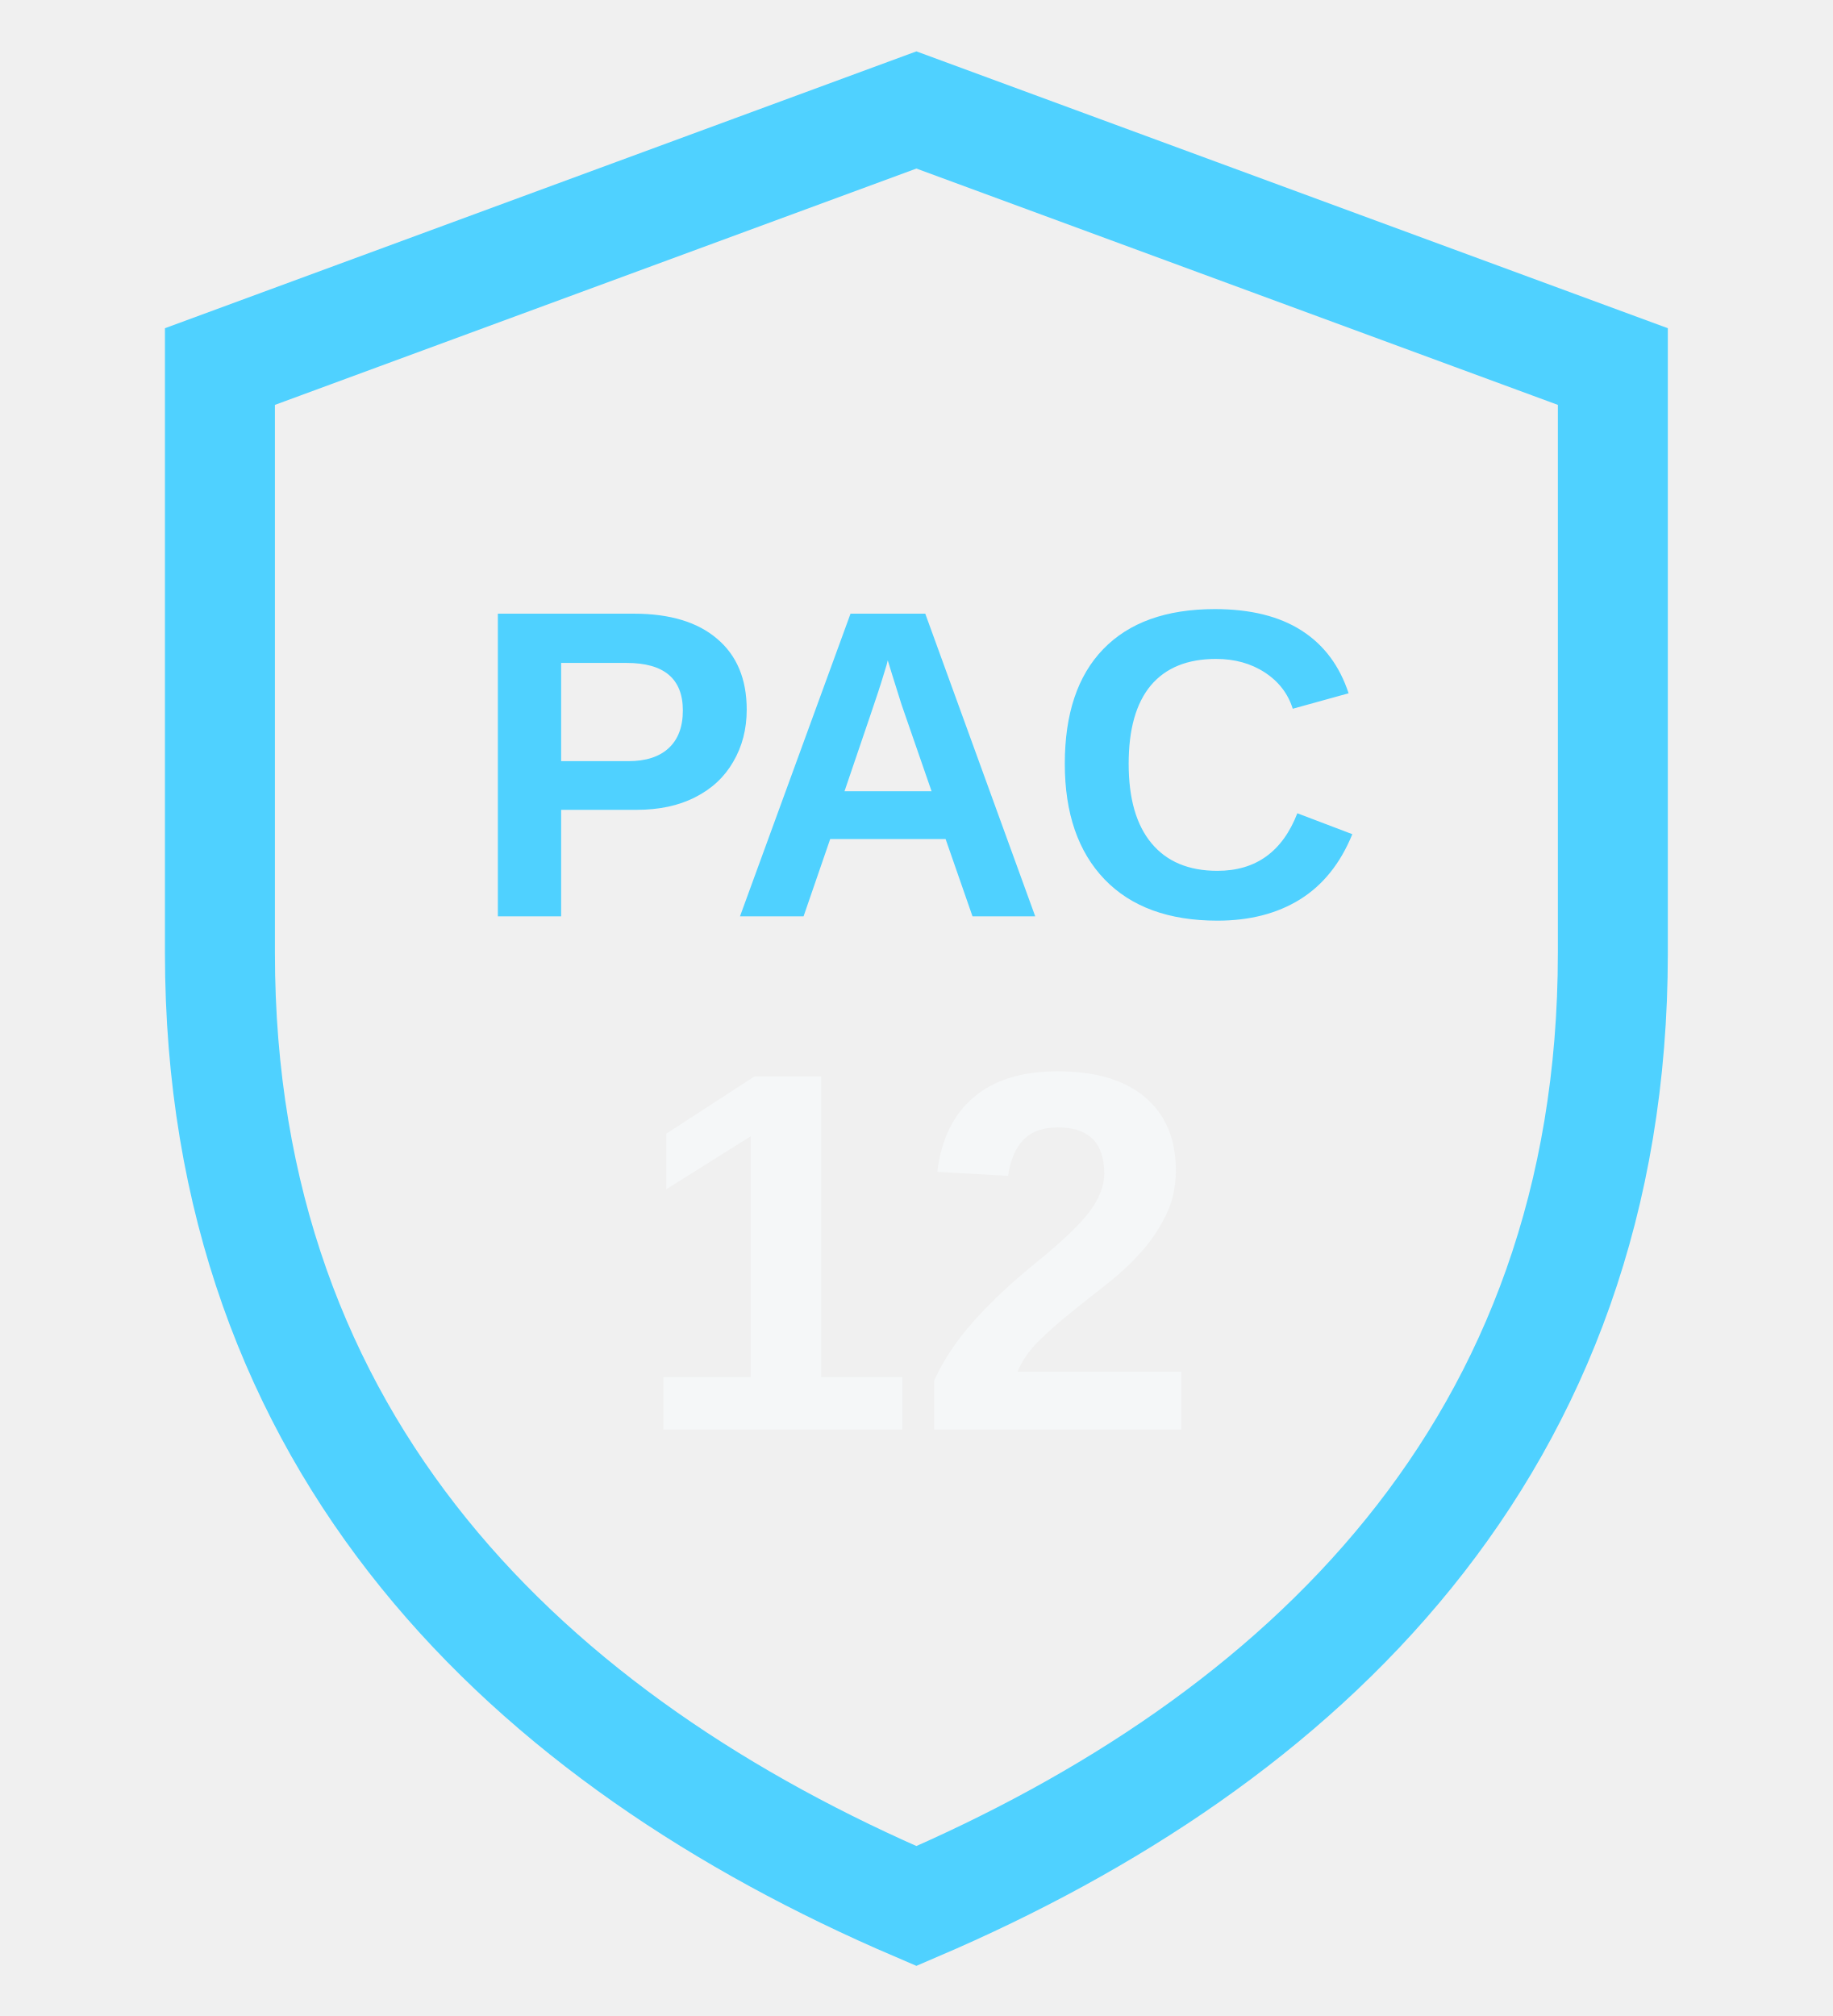
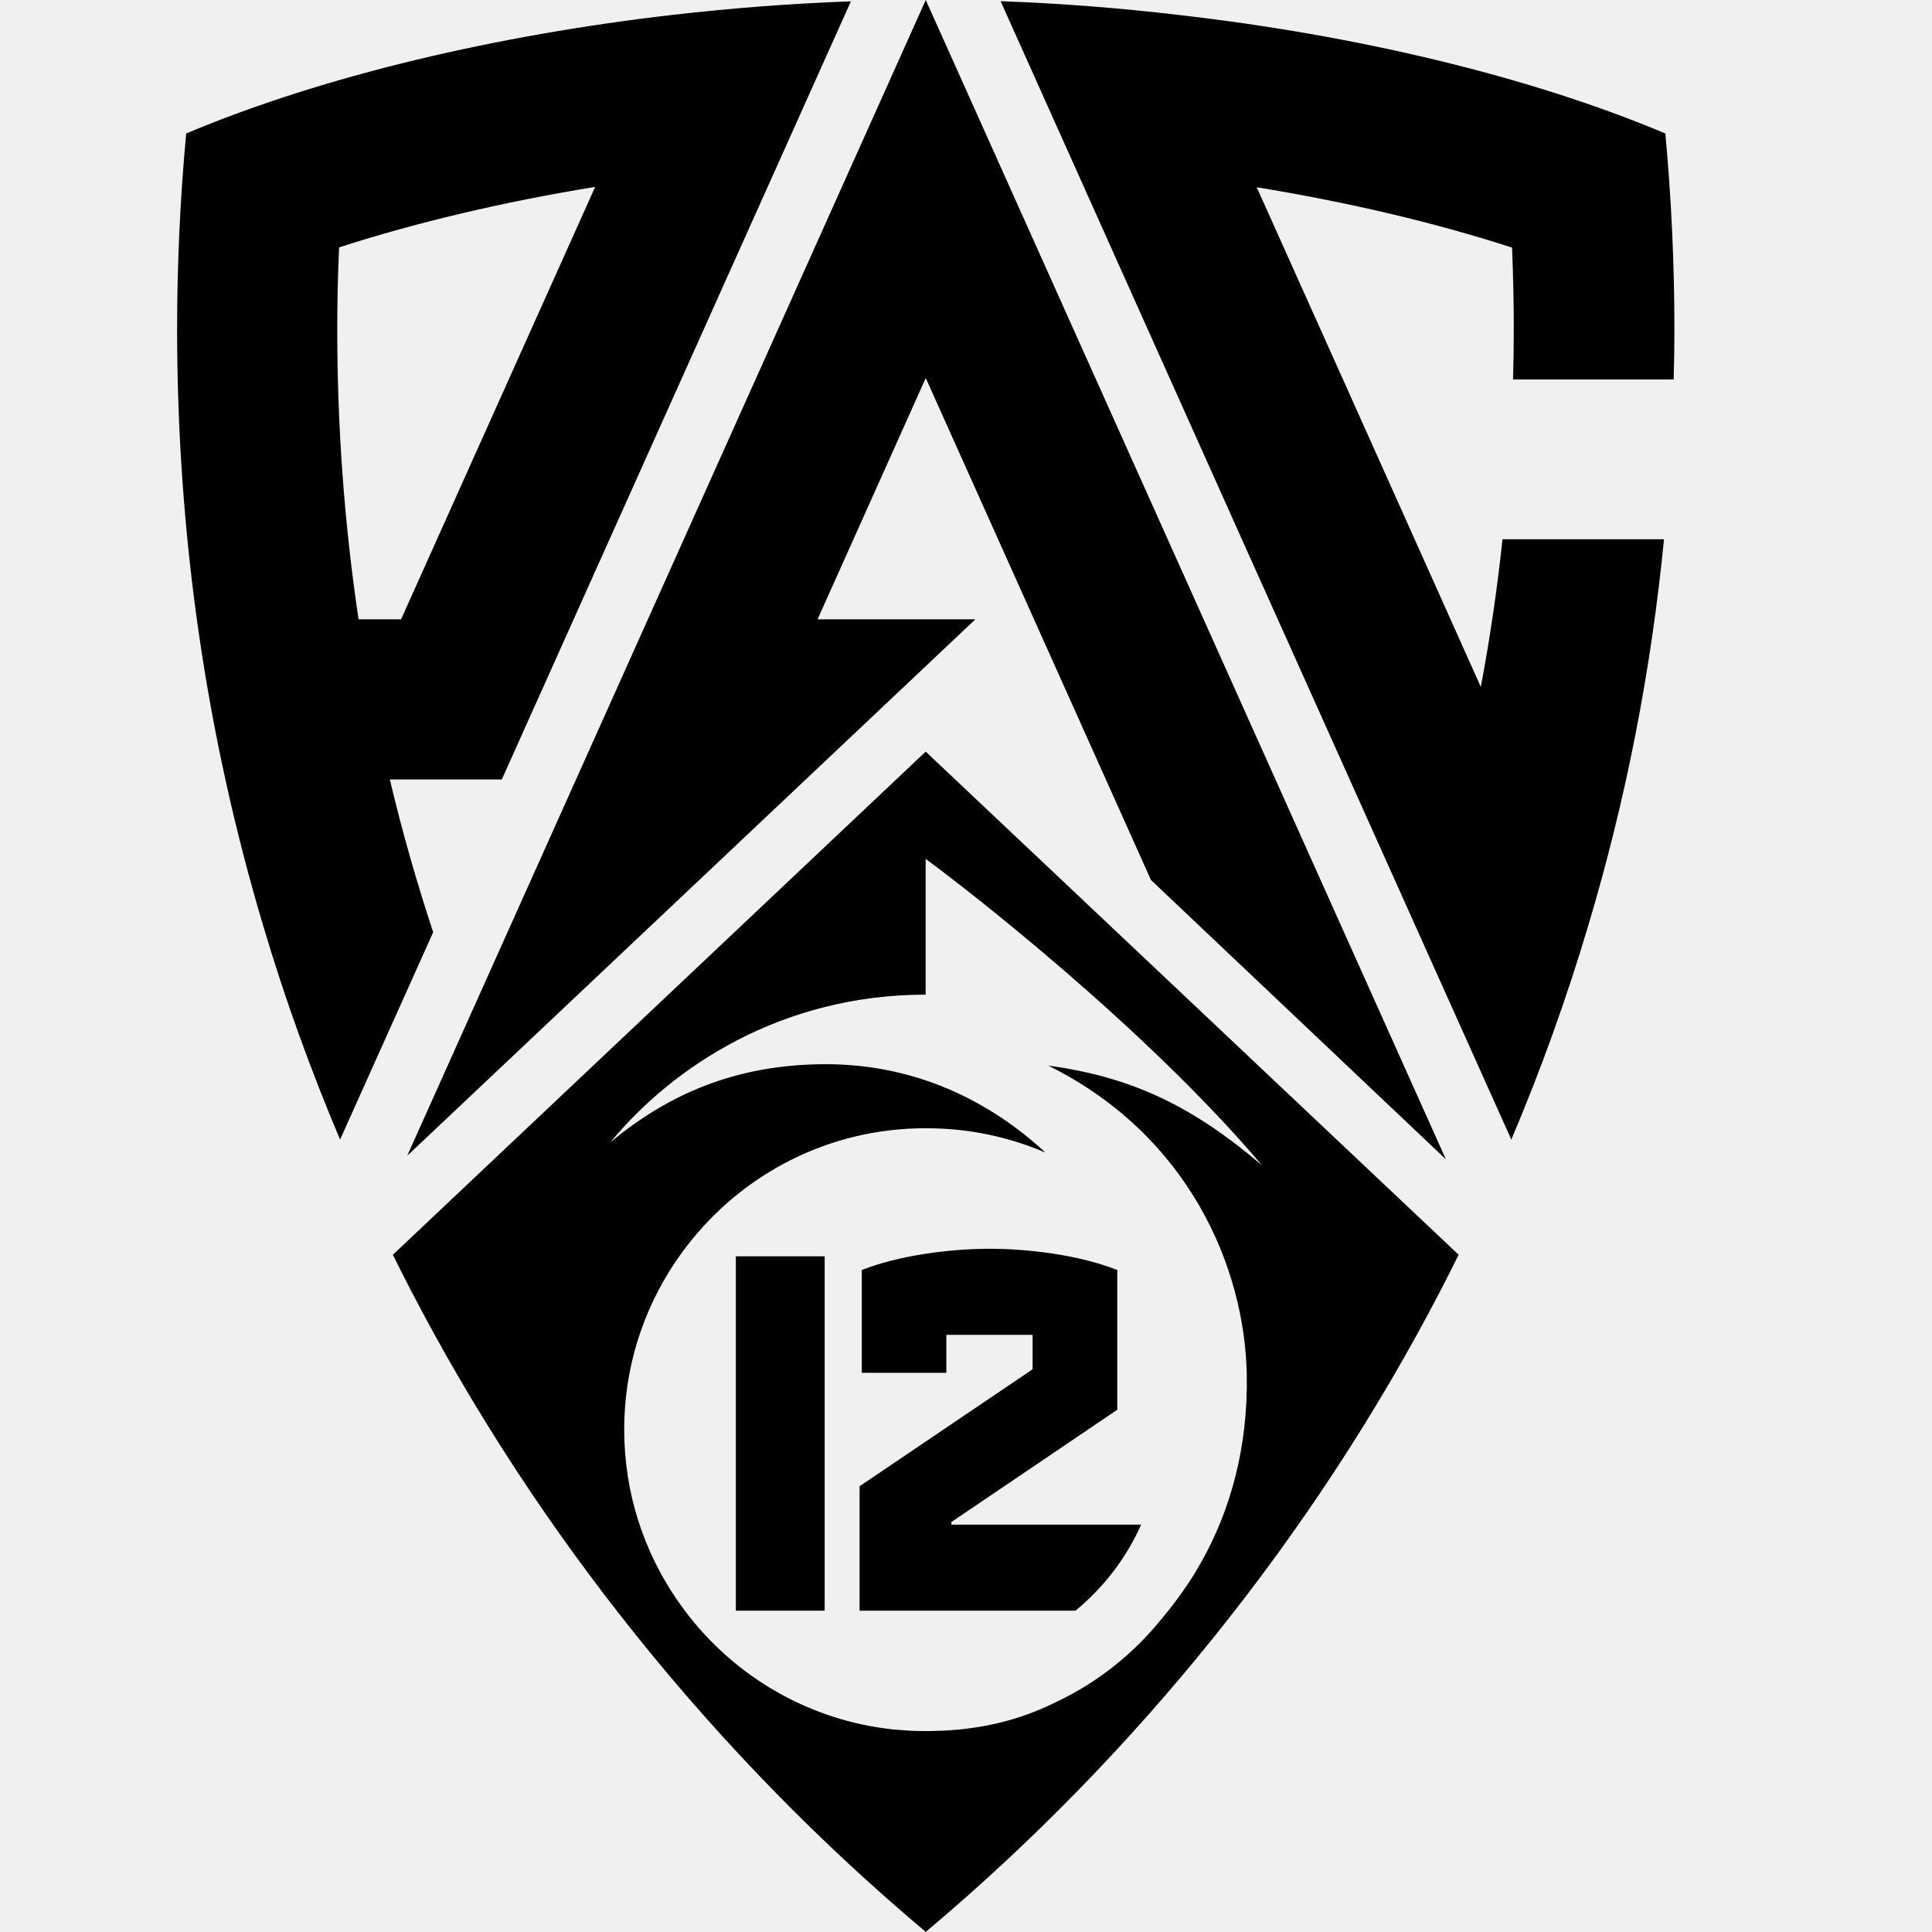
- <svg xmlns="http://www.w3.org/2000/svg" viewBox="0 0 100 110">
-   <path d="M50 6 88 20v32c0 27-17 43-38 52C29 95 12 79 12 52V20L50 6z" fill="none" stroke="#4fd1ff" stroke-width="6" />
-   <text x="50" y="50" text-anchor="middle" font-family="Arial Black,Arial,sans-serif" font-size="24" font-weight="900" fill="#4fd1ff">PAC</text>
-   <text x="50" y="78" text-anchor="middle" font-family="Arial Black,Arial,sans-serif" font-size="28" font-weight="900" fill="#f5f7f8">12</text>
+ <svg xmlns="http://www.w3.org/2000/svg" width="100" height="100" viewBox="0 0 100 100" fill="none">
+   <g clip-path="url(#clip0_9724_11641)">
+     <path d="M78.314 19.643C78.34 18.776 78.353 17.904 78.353 17.03C78.353 15.626 78.321 14.222 78.264 12.817C74.268 11.52 69.765 10.464 65.047 9.692L69.512 19.637L73.222 27.912L76.647 35.554C77.122 33.036 77.496 30.48 77.769 27.912H86.128C85.462 34.738 84.149 41.425 82.202 47.928C81.086 51.68 79.76 55.361 78.226 58.986L73.393 48.219L64.279 27.912L60.569 19.637L55.61 8.578L51.792 0.063C54.843 0.171 57.95 0.411 61.045 0.778C70.108 1.816 79.069 3.91 86.198 6.908C86.508 10.261 86.667 13.665 86.667 17.03C86.667 17.904 86.654 18.776 86.629 19.643H78.314ZM50.486 32.055H42.317L47.917 19.567L59.574 45.549L74.839 60.005L47.917 0L21.077 59.822L50.486 32.055ZM47.917 38.907C47.917 38.907 67.394 57.297 75.499 64.946C75.188 65.572 74.877 66.192 74.554 66.812C68.04 79.351 58.832 90.827 47.917 99.994C37.002 90.827 27.794 79.357 21.28 66.812C20.957 66.192 20.646 65.572 20.335 64.946L47.917 38.901V38.907ZM47.917 51.483C40.427 51.483 34.795 55.241 31.593 59.126C34.542 56.671 38.061 55.083 42.748 55.083C47.435 55.083 51.253 57.013 54.113 59.657C52.223 58.847 50.143 58.398 47.955 58.398C47.942 58.398 47.936 58.398 47.923 58.398C47.911 58.398 47.904 58.398 47.892 58.398C42.862 58.398 38.398 60.789 35.55 64.497C33.52 67.129 32.309 70.424 32.309 73.999C32.309 77.276 33.324 80.312 35.055 82.824C35.087 82.868 35.119 82.913 35.15 82.957C35.252 83.102 35.353 83.242 35.455 83.381C37.998 86.765 41.879 89.075 46.312 89.524C46.376 89.53 46.433 89.53 46.496 89.536C46.693 89.555 46.896 89.568 47.099 89.581C47.353 89.593 47.613 89.6 47.873 89.6C47.879 89.6 47.892 89.6 47.898 89.6H47.961C47.961 89.6 48.012 89.6 48.038 89.6C48.26 89.6 48.481 89.593 48.697 89.581C48.729 89.581 48.767 89.581 48.798 89.581C50.746 89.486 52.737 89.075 54.735 88.062C54.754 88.056 54.773 88.043 54.792 88.037C56.885 87.025 58.711 85.557 60.151 83.76C60.734 83.071 61.299 82.293 61.812 81.477C61.914 81.312 62.053 81.053 62.161 80.882C63.702 78.162 64.597 74.885 64.533 71.177C64.438 65.604 61.527 58.752 54.253 55.153C58.584 55.747 61.717 57.24 65.332 60.328C59.32 53.23 50.162 46.106 47.911 44.455V51.477L47.917 51.483ZM22.422 48.251L17.602 58.986C16.073 55.368 14.742 51.686 13.632 47.947C10.664 38.008 9.167 27.665 9.167 17.024C9.167 13.659 9.326 10.255 9.636 6.908C16.765 3.91 25.726 1.822 34.795 0.772C37.884 0.418 40.998 0.177 44.042 0.07L25.974 40.343H20.177C20.811 43.013 21.559 45.644 22.422 48.251ZM18.566 32.055H20.76L30.806 9.673C26.075 10.445 21.559 11.508 17.551 12.805C17.488 14.215 17.456 15.626 17.456 17.03C17.456 22.117 17.824 27.134 18.56 32.062M59.066 78.914H49.242V78.781L57.83 72.968V65.737C55.921 64.978 53.32 64.636 51.24 64.636C49.16 64.636 46.515 64.978 44.606 65.737V71.057H48.983V69.09H53.447V70.874L44.492 76.928V83.368H55.667C57.119 82.172 58.293 80.654 59.066 78.914ZM38.087 83.368H42.685V65.028H38.087V83.368Z" fill="black" />
+   </g>
+   <defs>
+     <clipPath id="clip0_9724_11641">
+       <rect width="77.5" height="100" fill="white" transform="translate(9.16699)" />
+     </clipPath>
+   </defs>
</svg>
